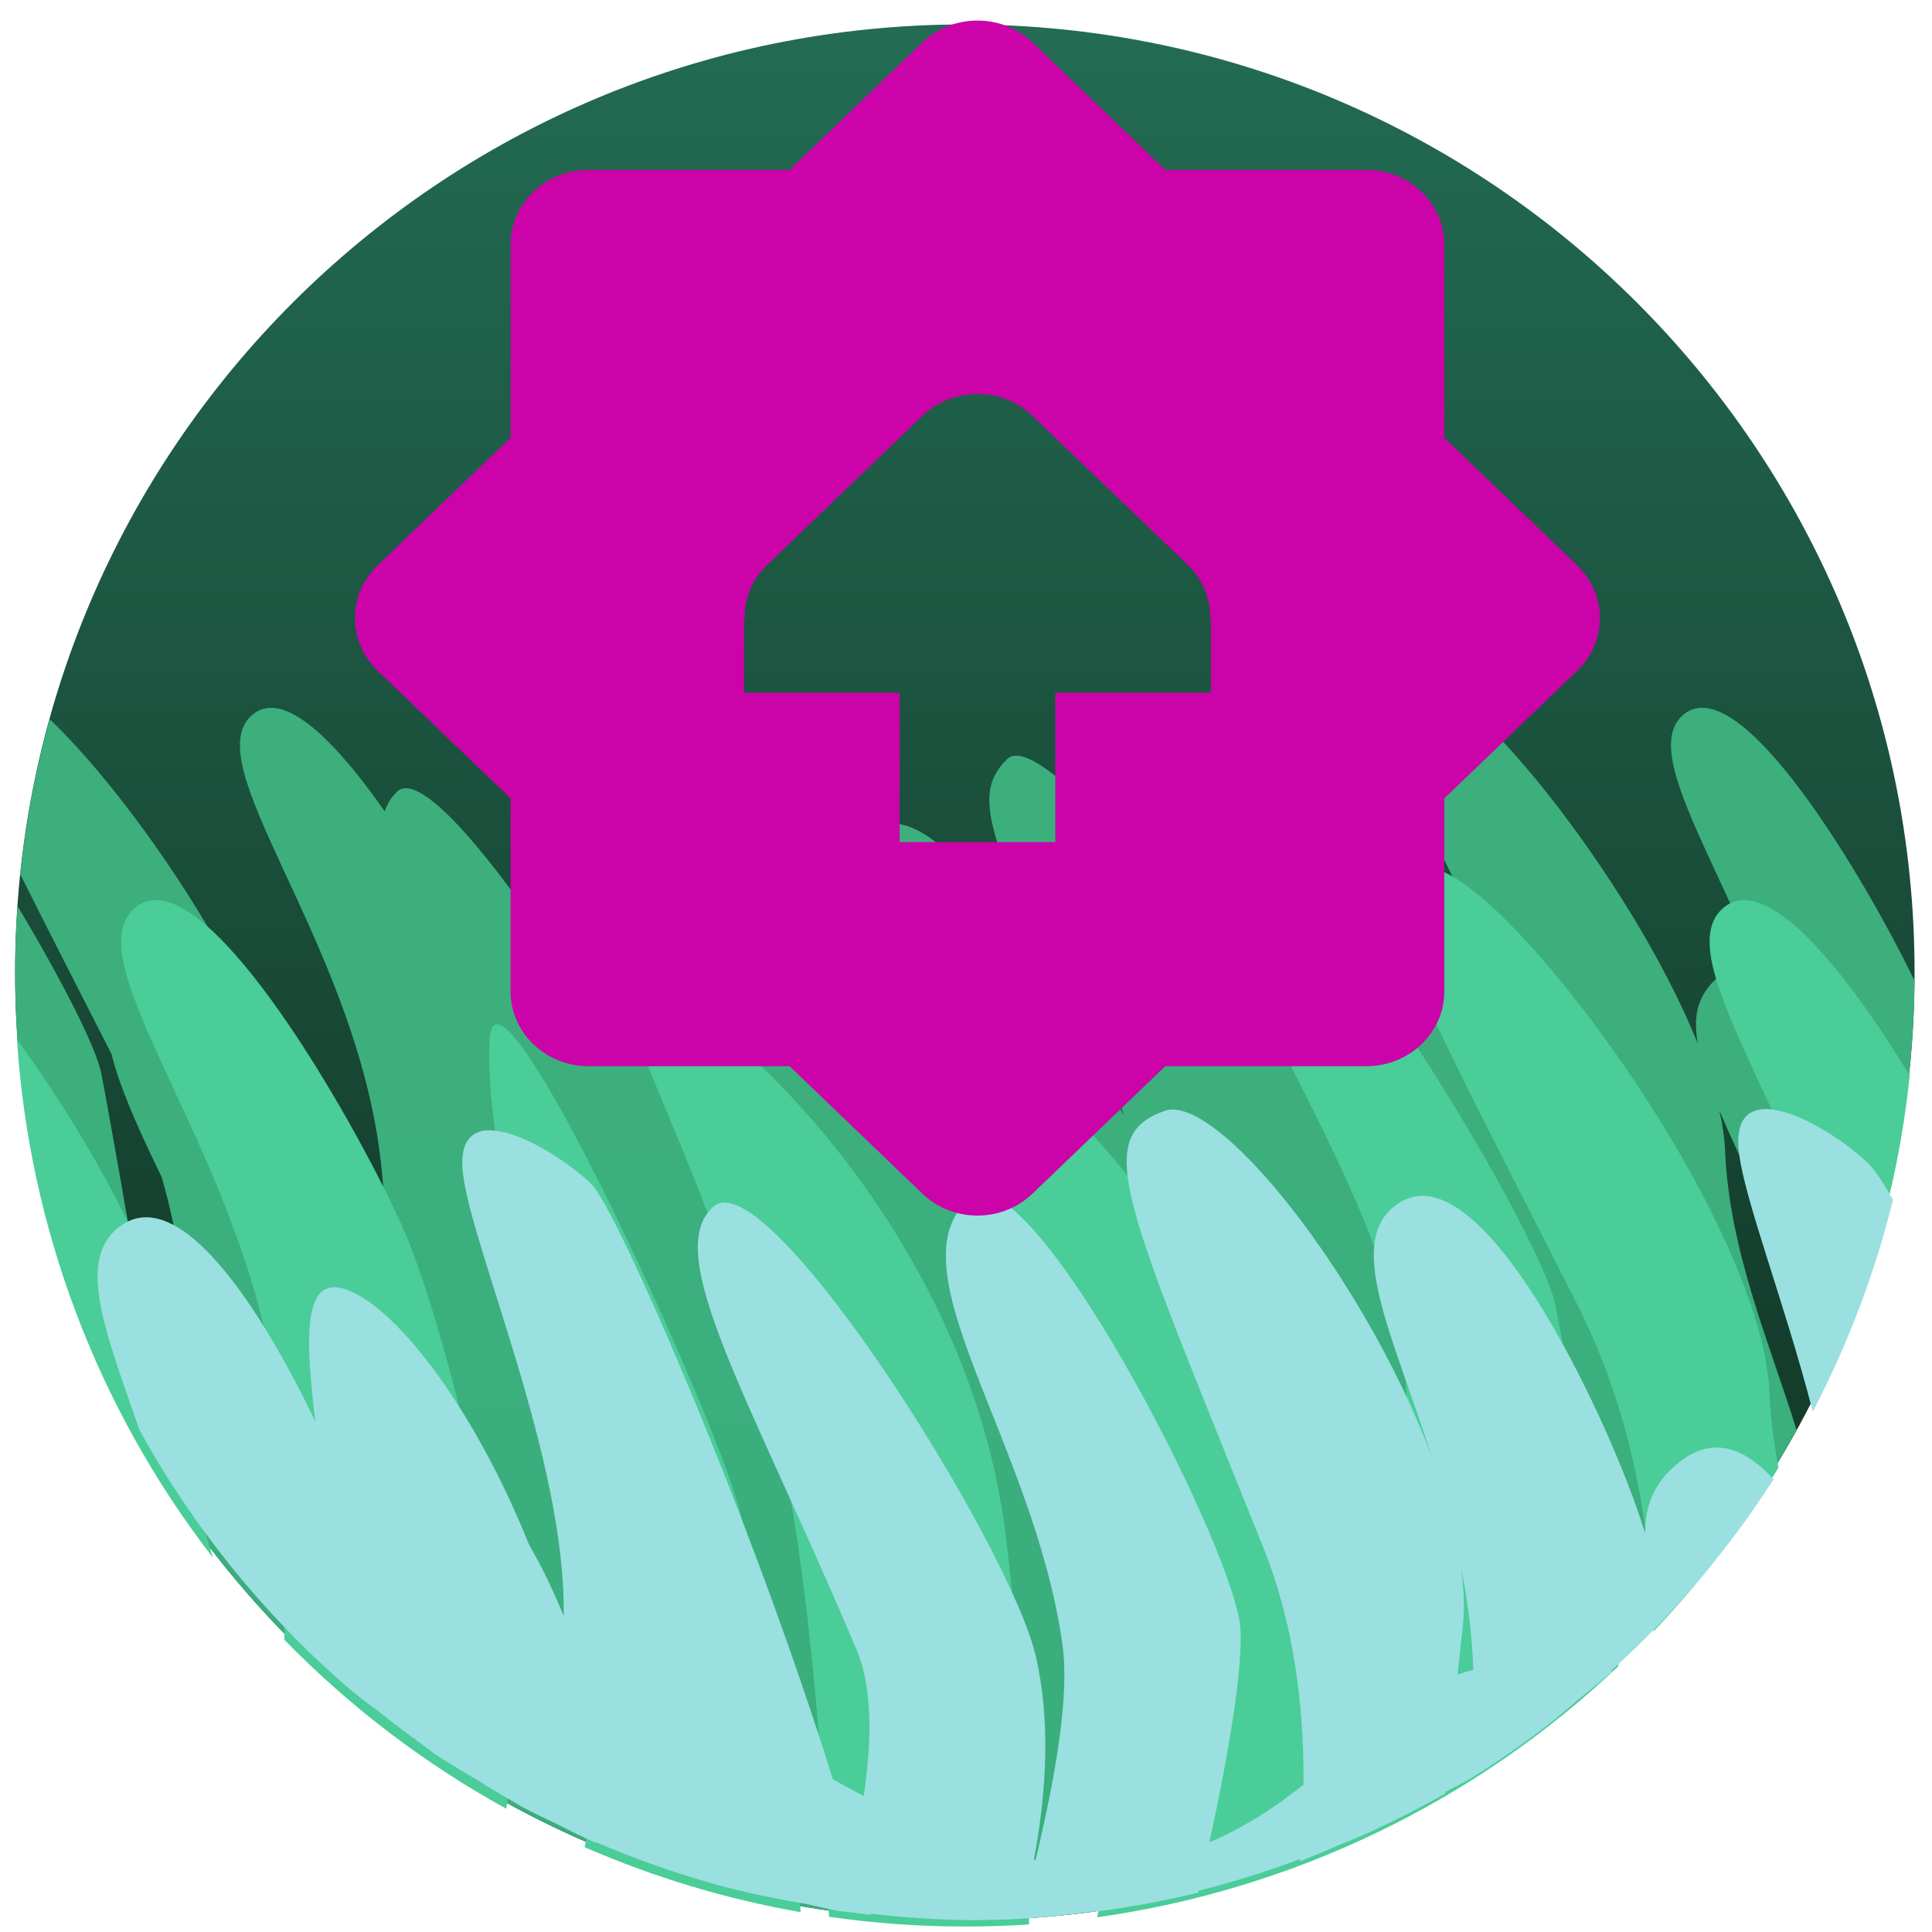
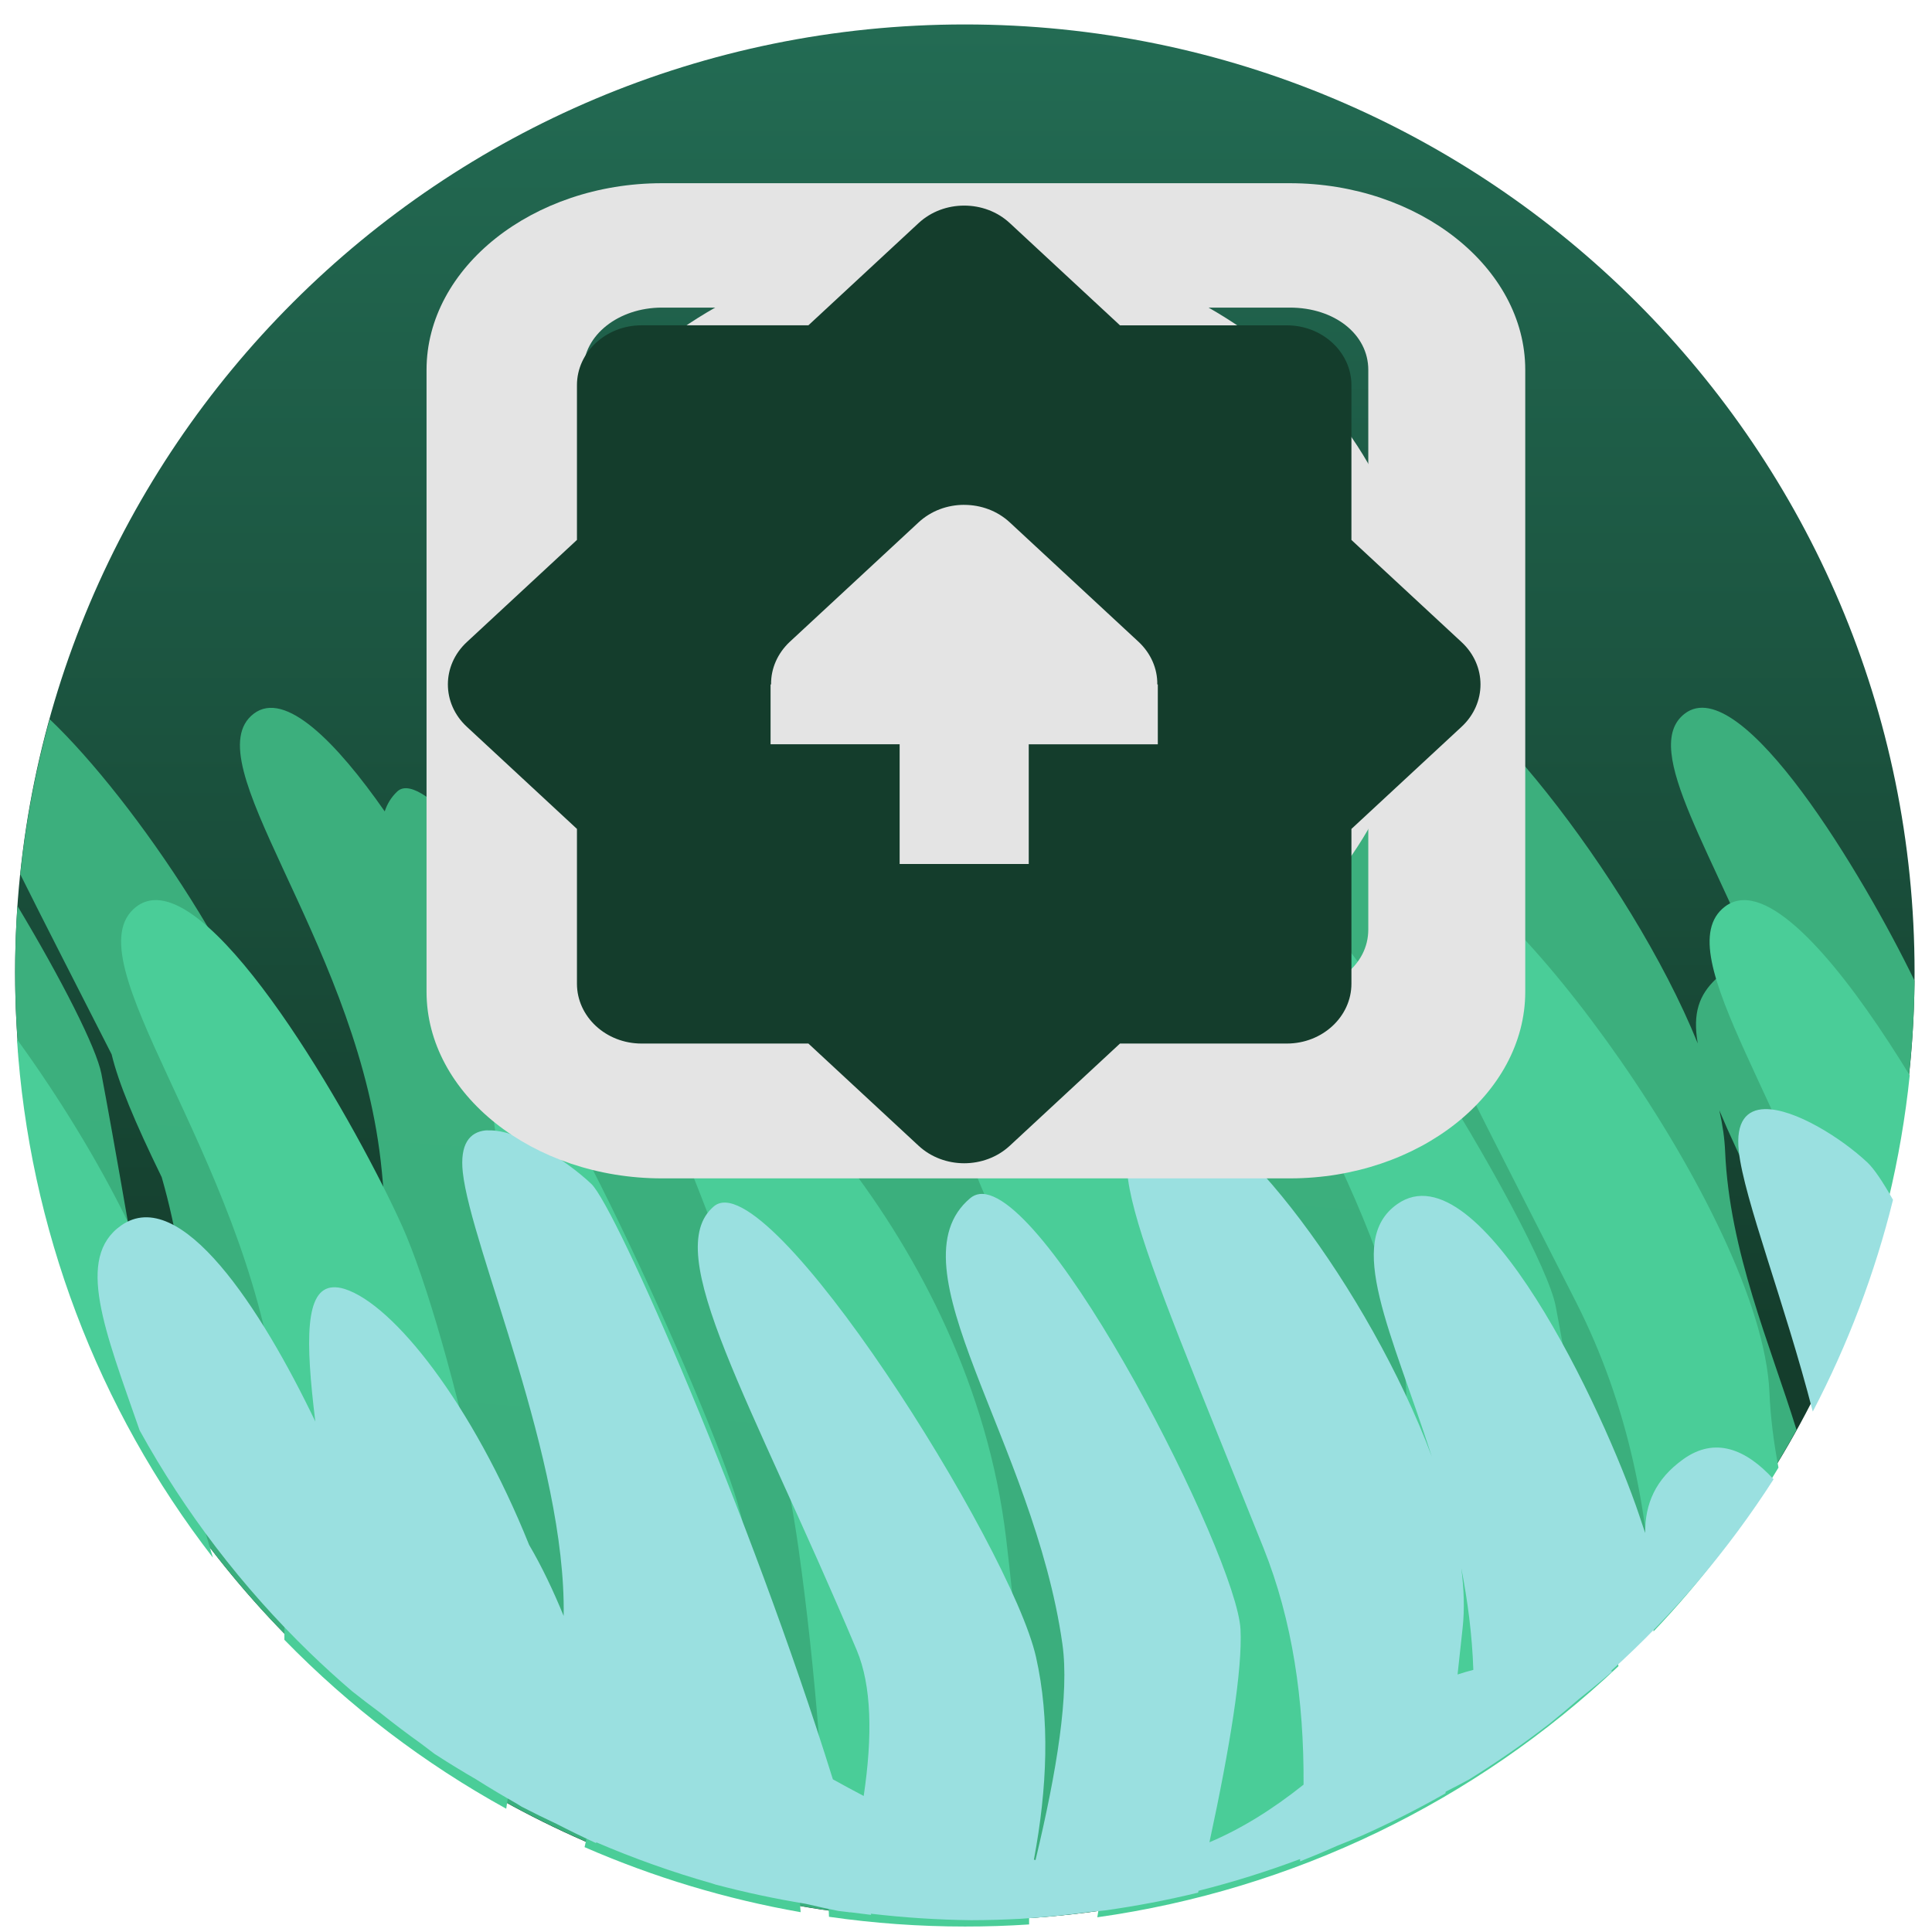
<svg xmlns="http://www.w3.org/2000/svg" xmlns:xlink="http://www.w3.org/1999/xlink" width="256" height="256" viewBox="0 0 67.733 67.733" version="1.1" id="svg1" xml:space="preserve">
  <defs id="defs1">
    <linearGradient id="linearGradient2">
      <stop style="stop-color:#143d2c;stop-opacity:1;" offset="0" id="stop9" />
      <stop style="stop-color:#236c54;stop-opacity:1;" offset="1" id="stop10" />
    </linearGradient>
    <linearGradient id="linearGradient28">
      <stop style="stop-color:#3caf7d;stop-opacity:1;" offset="0" id="stop27" />
      <stop style="stop-color:#3aae7d;stop-opacity:1;" offset="1" id="stop28" />
    </linearGradient>
    <linearGradient xlink:href="#linearGradient28" id="linearGradient27" gradientUnits="userSpaceOnUse" gradientTransform="matrix(8.511902,0.5835658,1.315065,9.064666,-85.14166,-52.29143)" x1="3.629" y1="8.535" x2="3.629" y2="12.534" />
    <linearGradient xlink:href="#linearGradient2" id="linearGradient12" x1="14.828" y1="7.202" x2="14.828" y2="4.182" gradientUnits="userSpaceOnUse" gradientTransform="matrix(15.7303,0,0,15.7002,-232.5401,-65.60674)" />
    <clipPath clipPathUnits="userSpaceOnUse" id="clipPath17">
      <path style="baseline-shift:baseline;display:inline;overflow:visible;opacity:1;fill:none;stroke:#000000;stroke-width:0.053;stroke-linecap:round;stroke-dasharray:none;paint-order:markers stroke fill;enable-background:accumulate;stop-color:#000000" d="M 19.05,6.35 A 2.117,2.117 0 0 1 16.933,8.467 2.117,2.117 0 0 1 14.817,6.35 2.117,2.117 0 0 1 16.933,4.233 2.117,2.117 0 0 1 19.05,6.35 Z" id="path17" />
    </clipPath>
  </defs>
+   <path style="fill:#e02c2c;fill-opacity:1;stroke-width:0.265" id="path6" d="m 41.822,43.246 a 18.94,16.313 0 0 1 -0.002,0.222 L 22.882,43.246 Z" />
  <path style="baseline-shift:baseline;display:inline;overflow:visible;vector-effect:none;fill:url(#linearGradient12);stroke:none;stroke-width:15.715;stroke-linecap:round;paint-order:markers stroke fill;enable-background:accumulate;stop-color:#000000" d="M 67.122,34.09 A 33.296,33.232 0 0 1 33.826,67.322 33.296,33.232 0 0 1 0.53,34.09 33.296,33.232 0 0 1 33.826,0.857 33.296,33.232 0 0 1 67.122,34.09 Z" id="path30" />
  <path id="path27" clip-path="none" style="fill:url(#linearGradient27);fill-opacity:1;stroke:none;stroke-width:0.231;stroke-linecap:round;stroke-dasharray:none;stroke-opacity:0.95;paint-order:markers stroke fill" d="m 44.207,23.696 c -0.083,0.011 -0.158,0.046 -0.219,0.106 -2.033,1.947 2.917,7.61 4.658,13.939 0.369,1.343 0.453,3.226 0.341,5.46 -2.518,-5.583 -5.791,-11.796 -5.942,-9.468 -0.015,0.236 -0.017,0.489 -0.016,0.755 -2.64,-4.086 -6.751,-8.799 -7.715,-7.878 -1.364,1.304 -0.656,3.074 3.52,11.018 0.224,0.426 0.404,0.924 0.561,1.469 -2.074,-4.161 -6.599,-11.619 -8.73,-9.987 -0.716,0.548 -0.656,1.558 -0.187,2.929 -2.119,-2.509 -4.249,-4.134 -5.398,-4.576 -1.669,-0.641 -0.184,2.013 1.601,6.564 -2.672,-3.749 -5.529,-6.594 -6.609,-6.231 -1.339,0.45 -1.326,1.514 0.244,4.941 0.143,0.898 0.336,1.864 0.561,2.872 -2.454,-3.965 -5.392,-7.937 -6.633,-7.975 -0.129,-0.004 -0.235,0.035 -0.325,0.122 -0.205,0.196 -0.345,0.428 -0.431,0.69 -1.692,-2.424 -3.496,-4.264 -4.593,-3.424 -2.126,1.628 3.39,7.753 4.406,15.31 0.131,0.966 0.212,2.183 0.252,3.57 C 12.583,42.313 11.359,40.577 10.123,39.022 9.157,34.595 4.726,28.055 1.742,25.214 a 33.296,33.232 0 0 0 -1.032,5.436 c 0.826,1.661 1.892,3.734 3.203,6.312 0.243,1.009 0.808,2.364 1.756,4.308 1.085,3.767 1.153,7.732 0.772,11.724 A 33.296,33.232 0 0 0 33.826,67.322 33.296,33.232 0 0 0 62.984,50.13 c -0.928,-3.001 -2.352,-6.247 -2.504,-9.768 -0.019,-0.447 -0.087,-0.926 -0.203,-1.436 0.684,1.638 1.815,3.885 3.479,7.059 0.003,0.867 -0.006,1.772 -0.025,2.71 A 33.296,33.232 0 0 0 67.121,34.382 c -1.773,-3.656 -6.071,-10.882 -8.056,-9.363 -1.6,1.225 1.135,5.001 3.016,10.012 -0.886,-0.721 -1.586,-1.032 -1.927,-0.706 -0.582,0.556 -0.818,1.187 -0.634,2.255 C 57.15,30.712 51.135,23.293 49.522,23.834 47.663,24.459 48.7,26.398 53.302,35.428 52.969,35.083 52.648,34.764 52.327,34.463 50.034,30.157 45.636,23.497 44.207,23.696 Z M 0.612,31.761 a 33.296,33.232 0 0 0 -0.082,2.329 33.296,33.232 0 0 0 5.593,18.433 C 4.949,45.397 3.896,39.424 3.554,37.643 3.381,36.738 2.152,34.328 0.612,31.761 Z" />
  <path id="path31" clip-path="none" style="fill:#4acd98;fill-opacity:1;stroke:none;stroke-width:0.257;stroke-linecap:round;stroke-dasharray:none;stroke-opacity:0.95;paint-order:markers stroke fill" d="m 44.004,30.309 c -0.107,0.007 -0.199,0.048 -0.276,0.122 -2.256,2.161 3.238,8.449 5.17,15.472 0.897,3.262 0.292,9.402 -0.829,16.202 -1.001,-5.291 -2.351,-9.778 -2.788,-11.553 -0.958,-3.89 -9.492,-14.997 -11.006,-13.549 -1.514,1.447 -0.725,3.419 3.91,12.235 1.95,3.709 1.439,11.024 0.285,17.979 A 33.296,33.232 0 0 0 56.741,58.413 C 55.712,52.284 54.853,47.431 54.539,45.789 54.054,43.261 46.17,30.163 44.004,30.309 Z m 5.983,0.138 c -0.038,0.005 -0.071,0.013 -0.105,0.024 -2.214,0.743 -0.725,3.167 5.373,15.18 1.862,3.667 2.608,7.559 2.715,11.545 a 33.296,33.232 0 0 0 4.381,-5.744 C 62.187,50.589 62.072,49.71 62.034,48.815 61.766,42.593 52.391,30.125 49.987,30.446 Z M 5.392,31.558 c -0.217,0.013 -0.425,0.086 -0.61,0.227 -2.36,1.807 3.766,8.603 4.894,16.989 0.28,2.079 0.345,5.194 0.293,8.714 a 33.296,33.232 0 0 0 7.779,5.923 c 0.012,-0.077 0.02,-0.155 0.033,-0.227 0.814,-4.697 -2.033,-16.536 -3.683,-20.202 C 12.576,39.602 7.954,31.403 5.392,31.558 Z m 55.707,0 c -0.225,0.01 -0.435,0.081 -0.626,0.227 -2.123,1.625 2.611,7.282 4.406,14.507 a 33.296,33.232 0 0 0 2.073,-8.592 C 65.024,34.55 62.677,31.492 61.099,31.558 Z m -38.872,2.832 c -1.666,0.196 4.197,8.768 5.763,19.861 0.617,4.369 0.933,8.843 1.073,12.949 a 33.296,33.232 0 0 0 4.764,0.341 33.296,33.232 0 0 0 2.252,-0.073 C 36.083,63.51 35.871,58.954 35.273,53.935 34.007,43.306 25.601,35.595 22.738,34.495 22.521,34.412 22.352,34.375 22.226,34.39 Z m -4.837,1.525 c -0.011,0.002 -0.03,0.012 -0.041,0.016 -0.098,0.052 -0.161,0.213 -0.179,0.487 -0.254,3.909 2.089,12.059 3.934,18.182 0.859,2.849 0.274,6.295 -0.61,10.158 a 33.296,33.232 0 0 0 7.576,2.28 C 27.626,61.165 26.506,54.913 25.86,52.701 24.825,49.158 18.66,35.664 17.39,35.915 Z M 0.595,36.434 A 33.296,33.232 0 0 0 7.464,54.608 C 6.896,52.753 6.437,50.827 6.351,48.815 6.208,45.5 3.477,40.415 0.595,36.434 Z" />
  <path id="path32" clip-path="none" style="fill:#9ae0e0;fill-opacity:1;stroke:none;stroke-width:0.273;stroke-linecap:round;stroke-dasharray:none;stroke-opacity:0.95;paint-order:markers stroke fill" d="m 61.87,38.884 c -0.623,0.015 -1.025,0.42 -0.91,1.477 0.182,1.672 1.608,5.303 2.593,9.127 a 33.296,33.232 0 0 0 2.813,-7.424 c -0.356,-0.632 -0.666,-1.091 -0.894,-1.306 -0.906,-0.854 -2.563,-1.899 -3.601,-1.874 z m -20.785,0.016 c -0.033,3.06e-4 -0.066,0.005 -0.098,0.008 -0.066,0.007 -0.128,0.027 -0.187,0.049 -2.562,0.926 -1.31,3.32 3.495,15.31 1.016,2.535 1.423,5.336 1.406,8.3 -1.119,0.892 -2.209,1.56 -3.3,2.02 0.724,-3.352 1.16,-6.064 1.089,-7.464 -0.129,-2.58 -6.74,-15.565 -9.153,-15.261 -0.118,0.015 -0.228,0.064 -0.325,0.146 -2.835,2.395 2.228,8.509 3.235,15.634 0.245,1.735 -0.192,4.435 -0.943,7.57 -0.02,-0.004 -0.037,-0.012 -0.057,-0.016 0.472,-2.527 0.565,-4.927 0.073,-7.107 -0.876,-3.881 -9.388,-17.4 -11.291,-15.797 -1.902,1.604 1.305,6.774 5.007,15.561 0.522,1.238 0.558,3.005 0.244,5.111 -0.355,-0.185 -0.716,-0.382 -1.081,-0.584 -2.882,-9.254 -7.599,-20.055 -8.47,-20.876 -0.906,-0.854 -2.555,-1.899 -3.593,-1.874 -0.039,9.27e-4 -0.078,-0.004 -0.114,0 -0.557,0.06 -0.904,0.478 -0.797,1.469 0.286,2.628 3.63,10.117 3.536,15.553 -0.364,-0.887 -0.77,-1.742 -1.211,-2.491 -1.986,-4.944 -4.756,-8.436 -6.471,-8.973 -0.153,-0.048 -0.285,-0.063 -0.406,-0.057 -0.977,0.054 -0.971,1.837 -0.618,4.706 C 9.167,45.891 6.326,41.501 4.245,42.965 2.635,44.098 3.673,46.634 4.895,50.146 a 33.296,33.232 0 0 0 5.958,7.789 33.296,33.232 0 0 0 1.488,1.355 33.296,33.232 0 0 0 0.975,0.746 33.296,33.232 0 0 0 1.447,1.095 33.296,33.232 0 0 0 0.471,0.357 33.296,33.232 0 0 0 0.813,0.511 33.296,33.232 0 0 0 0.642,0.381 33.296,33.232 0 0 0 1.439,0.86 33.296,33.232 0 0 0 0.154,0.097 33.296,33.232 0 0 0 1.236,0.608 33.296,33.232 0 0 0 1.382,0.673 c -5.04e-4,-0.01 0.002,-0.023 0,-0.032 a 33.296,33.232 0 0 0 4.064,1.444 33.296,33.232 0 0 0 0.122,0.04 33.296,33.232 0 0 0 3.154,0.673 33.296,33.232 0 0 0 1.154,0.252 33.296,33.232 0 0 0 0.341,0.04 33.296,33.232 0 0 0 0.041,0.008 33.296,33.232 0 0 0 0.049,0 33.296,33.232 0 0 0 0.715,0.089 c -0.003,-0.013 -0.004,-0.027 -0.008,-0.04 a 33.296,33.232 0 0 0 3.512,0.227 33.296,33.232 0 0 0 1.74,-0.049 33.296,33.232 0 0 0 2.439,-0.243 33.296,33.232 0 0 0 0.504,-0.049 33.296,33.232 0 0 0 3.276,-0.625 c 0.005,-0.022 0.011,-0.043 0.016,-0.065 a 33.296,33.232 0 0 0 3.56,-1.112 c -0.002,0.027 0.002,0.054 0,0.081 a 33.296,33.232 0 0 0 1.333,-0.56 33.296,33.232 0 0 0 0.829,-0.341 33.296,33.232 0 0 0 2.935,-1.485 c 0.002,-0.019 0.006,-0.038 0.008,-0.057 a 33.296,33.232 0 0 0 0.821,-0.43 33.296,33.232 0 0 0 2.829,-1.963 33.296,33.232 0 0 0 1.016,-0.852 33.296,33.232 0 0 0 1.179,-0.974 c -0.019,-0.004 -0.038,-0.004 -0.057,-0.008 a 33.296,33.232 0 0 0 5.707,-6.726 c -0.975,-1.07 -2.059,-1.494 -3.162,-0.706 -0.985,0.704 -1.344,1.57 -1.341,2.588 -0.071,-0.218 -0.142,-0.421 -0.203,-0.608 -1.234,-3.674 -5.593,-12.956 -8.487,-10.921 -1.853,1.304 -0.194,4.483 1.211,8.852 -2.196,-5.862 -7.028,-12.189 -9.112,-12.17 z m 10.145,16.073 c 0.223,1.141 0.381,2.331 0.423,3.57 -0.183,0.045 -0.372,0.104 -0.553,0.162 0.058,-0.553 0.12,-1.106 0.179,-1.647 0.069,-0.642 0.047,-1.346 -0.049,-2.085 z" />
  <g id="layer1">
-     <path d="m 34.268,0.721 c -0.703,0 -1.396,0.256 -1.929,0.767 l -4.657,4.47 h -7.054 c -1.502,0 -2.728,1.176 -2.728,2.618 v 6.771 l -4.657,4.47 c -1.066,1.023 -1.066,2.68 0,3.703 l 4.657,4.47 v 6.771 c 0,1.442 1.225,2.618 2.728,2.618 h 7.054 l 4.657,4.47 c 1.066,1.023 2.792,1.023 3.857,0 l 4.657,-4.47 h 7.054 c 1.503,0 2.728,-1.176 2.728,-2.618 v -6.771 l 4.657,-4.47 c 1.066,-1.023 1.066,-2.68 0,-3.703 L 50.636,15.347 V 8.576 c 0,-1.442 -1.225,-2.618 -2.728,-2.618 h -7.054 L 36.197,1.488 C 35.664,0.976 34.971,0.721 34.268,0.721 Z m 0,13.092 c 0.703,0 1.396,0.256 1.929,0.767 l 5.456,5.237 c 0.501,0.491 0.789,1.156 0.778,1.851 h 0.022 v 2.618 h -5.456 v 5.237 H 31.54 V 24.287 H 26.084 v -2.618 h 0.021 c -0.011,-0.696 0.277,-1.36 0.778,-1.851 l 5.456,-5.237 c 0.533,-0.511 1.225,-0.767 1.929,-0.767 z m 0,0" fill="#2e3436" id="path1" style="fill:#cb03a9;fill-opacity:1;stroke-width:2.673" />
+     <path d="m 23.208,6.423 c -4.525,0 -8.254,2.956 -8.254,6.542 v 21.805 c 0,3.586 3.729,6.542 8.254,6.542 h 22.011 c 4.525,0 8.254,-2.956 8.254,-6.542 V 12.965 c 0,-3.586 -3.729,-6.542 -8.254,-6.542 z m 0,4.361 h 22.011 c 1.569,0 2.751,0.937 2.751,2.181 v 19.625 c 0,1.244 -1.182,2.181 -2.751,2.181 H 23.208 c -1.526,0 -2.751,-0.971 -2.751,-2.181 V 12.965 c 0,-1.21 1.225,-2.181 2.751,-2.181 z m 11.006,2.181 c -6.083,0 -11.006,3.901 -11.006,8.722 v 8.722 h 11.006 c 6.878,0 11.006,-3.901 11.006,-8.722 0,-4.821 -4.933,-8.722 -11.006,-8.722 z m 0,4.361 c 3.042,0 5.503,1.951 5.503,4.361 0,2.411 -2.461,4.361 -5.503,4.361 -3.042,0 -5.503,-1.951 -5.503,-4.361 0,-2.41 2.461,-4.361 5.503,-4.361 z m 0,0" fill="#222222" id="path1" style="fill:#e4e4e4;fill-opacity:1;stroke-width:2.449" />
+     <ellipse style="fill:#e4e4e4;fill-opacity:1;stroke-width:0.221" id="path7" cx="33.721" cy="22.663" rx="15.984" ry="14.123" />
+     <path d="m 33.803,7.208 c -0.583,0 -1.158,0.205 -1.6,0.615 l -3.862,3.582 h -5.851 c -1.246,0 -2.263,0.943 -2.263,2.098 v 5.426 l -3.862,3.582 c -0.884,0.82 -0.884,2.148 0,2.967 l 3.862,3.582 V 34.487 c 0,1.156 1.016,2.098 2.263,2.098 h 5.851 l 3.862,3.582 c 0.884,0.82 2.316,0.82 3.2,0 l 3.862,-3.582 h 5.851 c 1.246,0 2.263,-0.943 2.263,-2.098 v -5.426 l 3.862,-3.582 c 0.884,-0.82 0.884,-2.148 0,-2.967 l -3.862,-3.582 v -5.426 c 0,-1.156 -1.016,-2.098 -2.263,-2.098 H 39.265 L 35.402,7.822 C 34.961,7.413 34.386,7.208 33.803,7.208 Z m 0,10.492 c 0.583,0 1.158,0.205 1.6,0.615 l 4.525,4.197 c 0.415,0.393 0.654,0.926 0.645,1.484 h 0.018 v 2.098 h -4.525 v 4.197 H 31.54 V 26.093 H 27.015 v -2.098 h 0.018 c -0.009,-0.557 0.23,-1.09 0.645,-1.484 l 4.525,-4.197 c 0.442,-0.41 1.016,-0.615 1.6,-0.615 z m 0,0" fill="#2e3436" id="path1-2" style="stroke-width:2.179;fill:#143d2c;fill-opacity:1" />
  </g>
  <g id="layer2" />
</svg>
